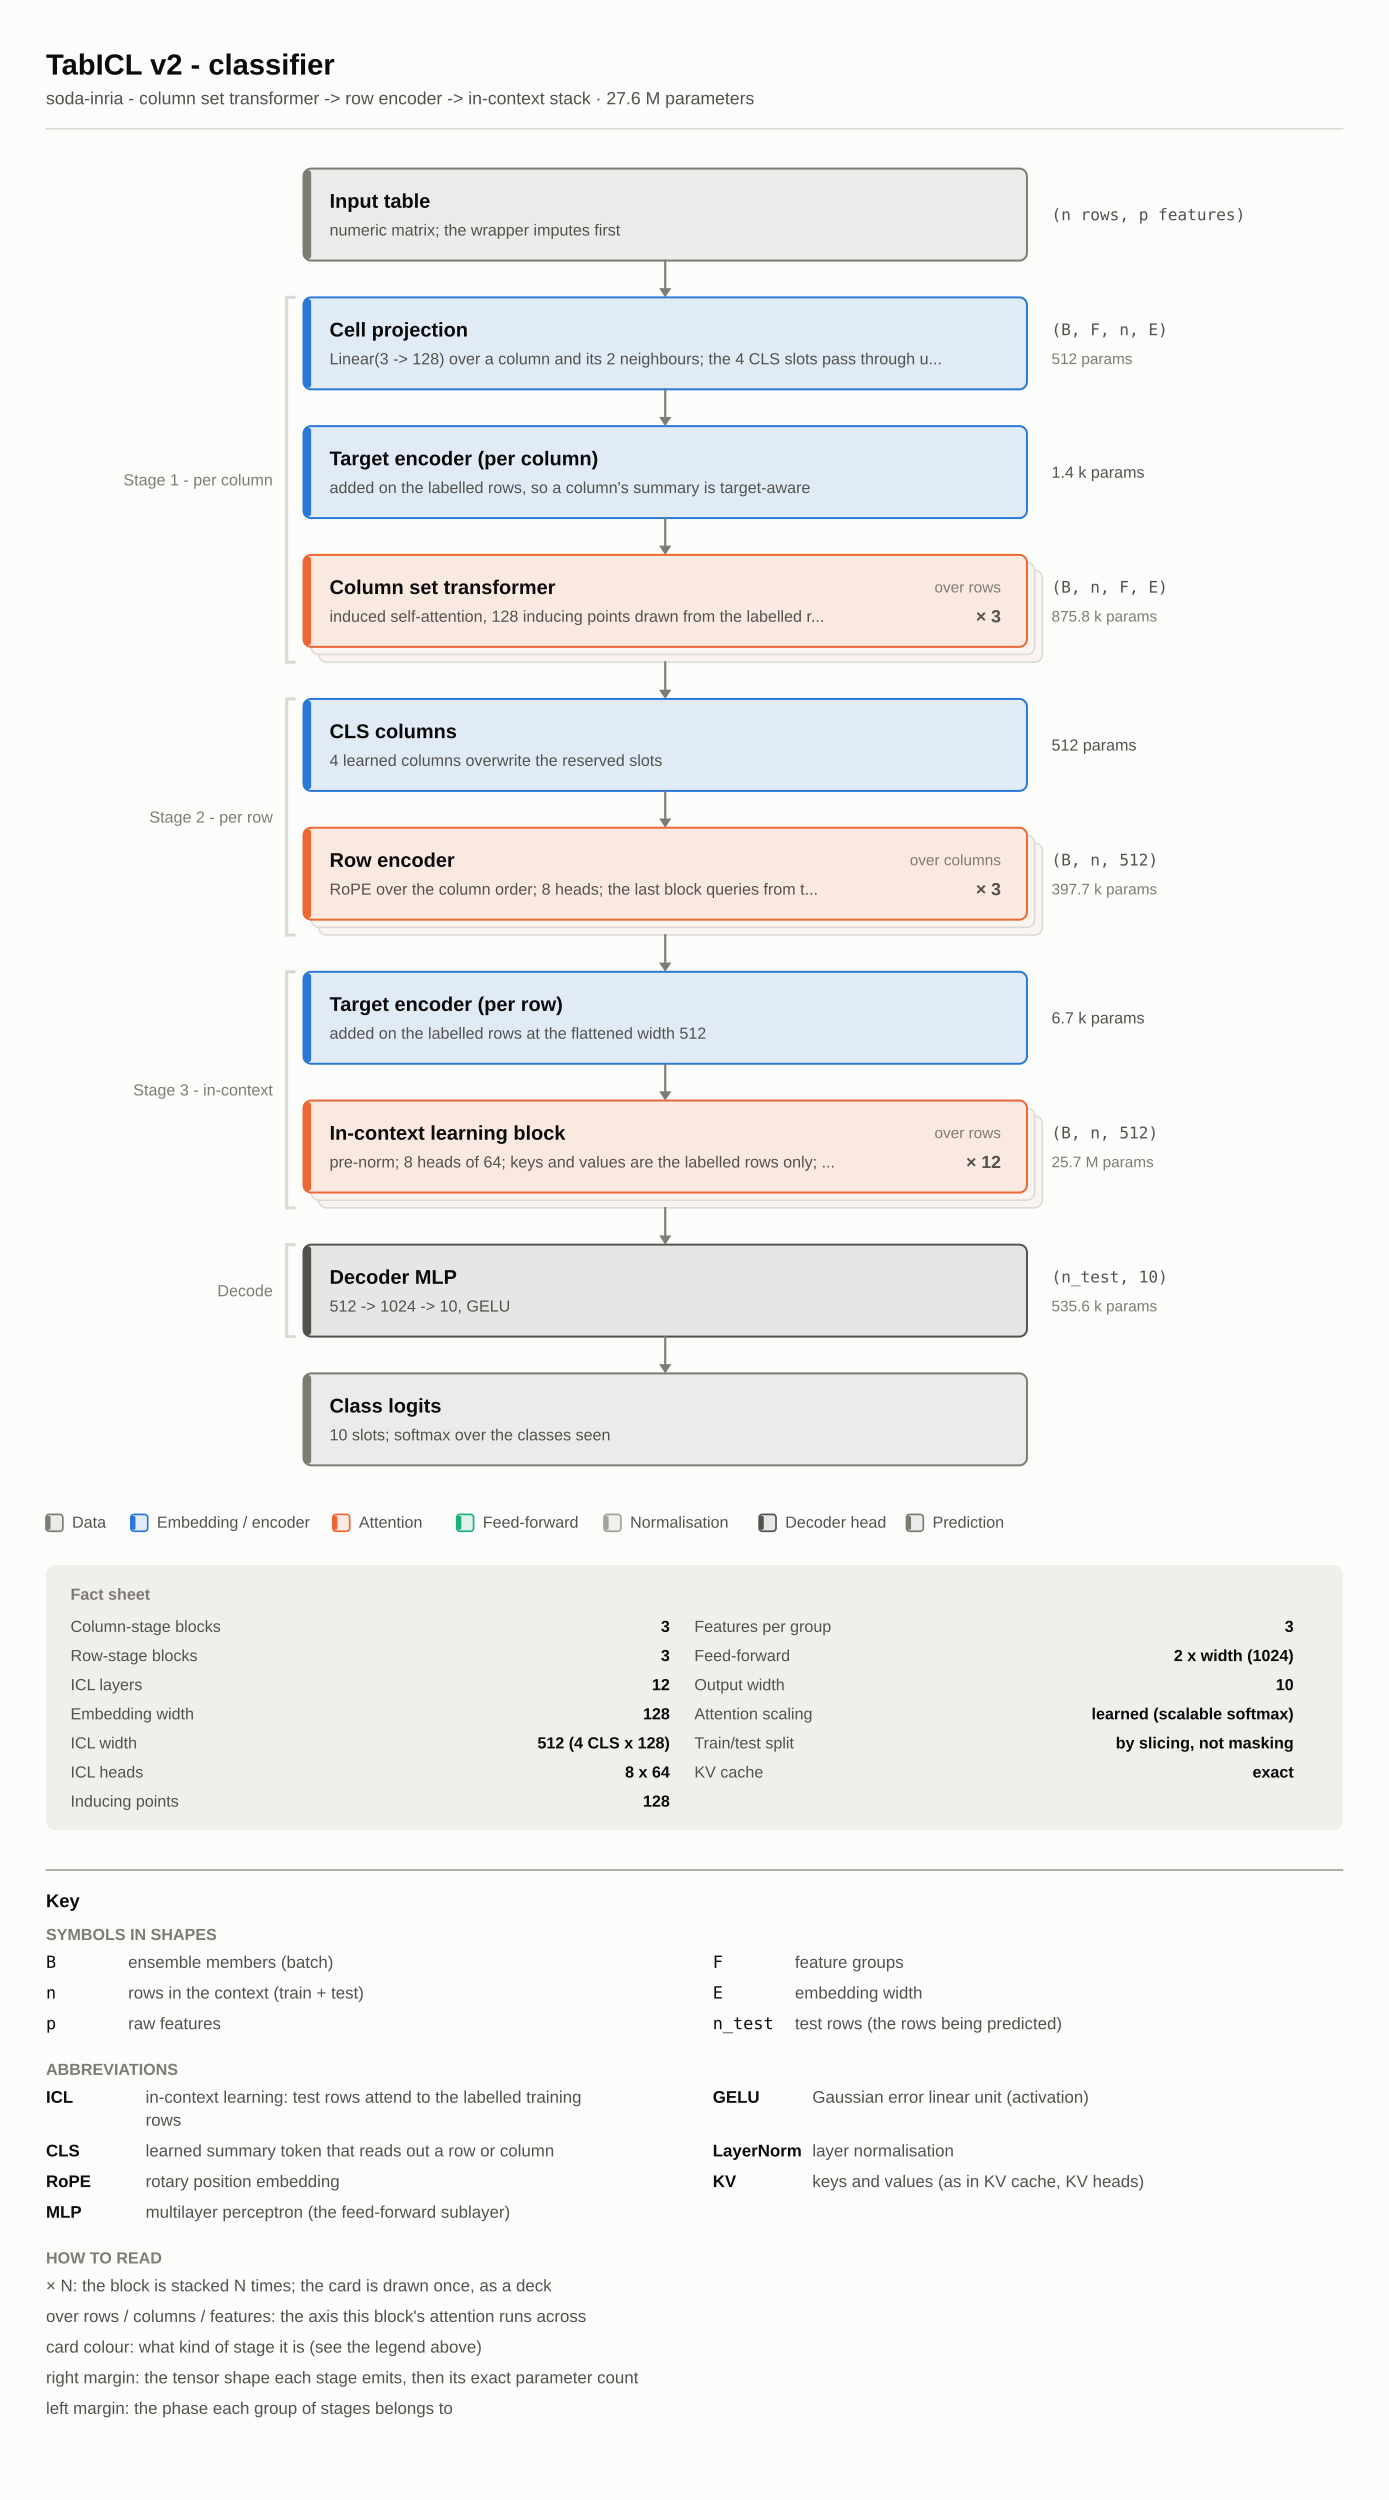
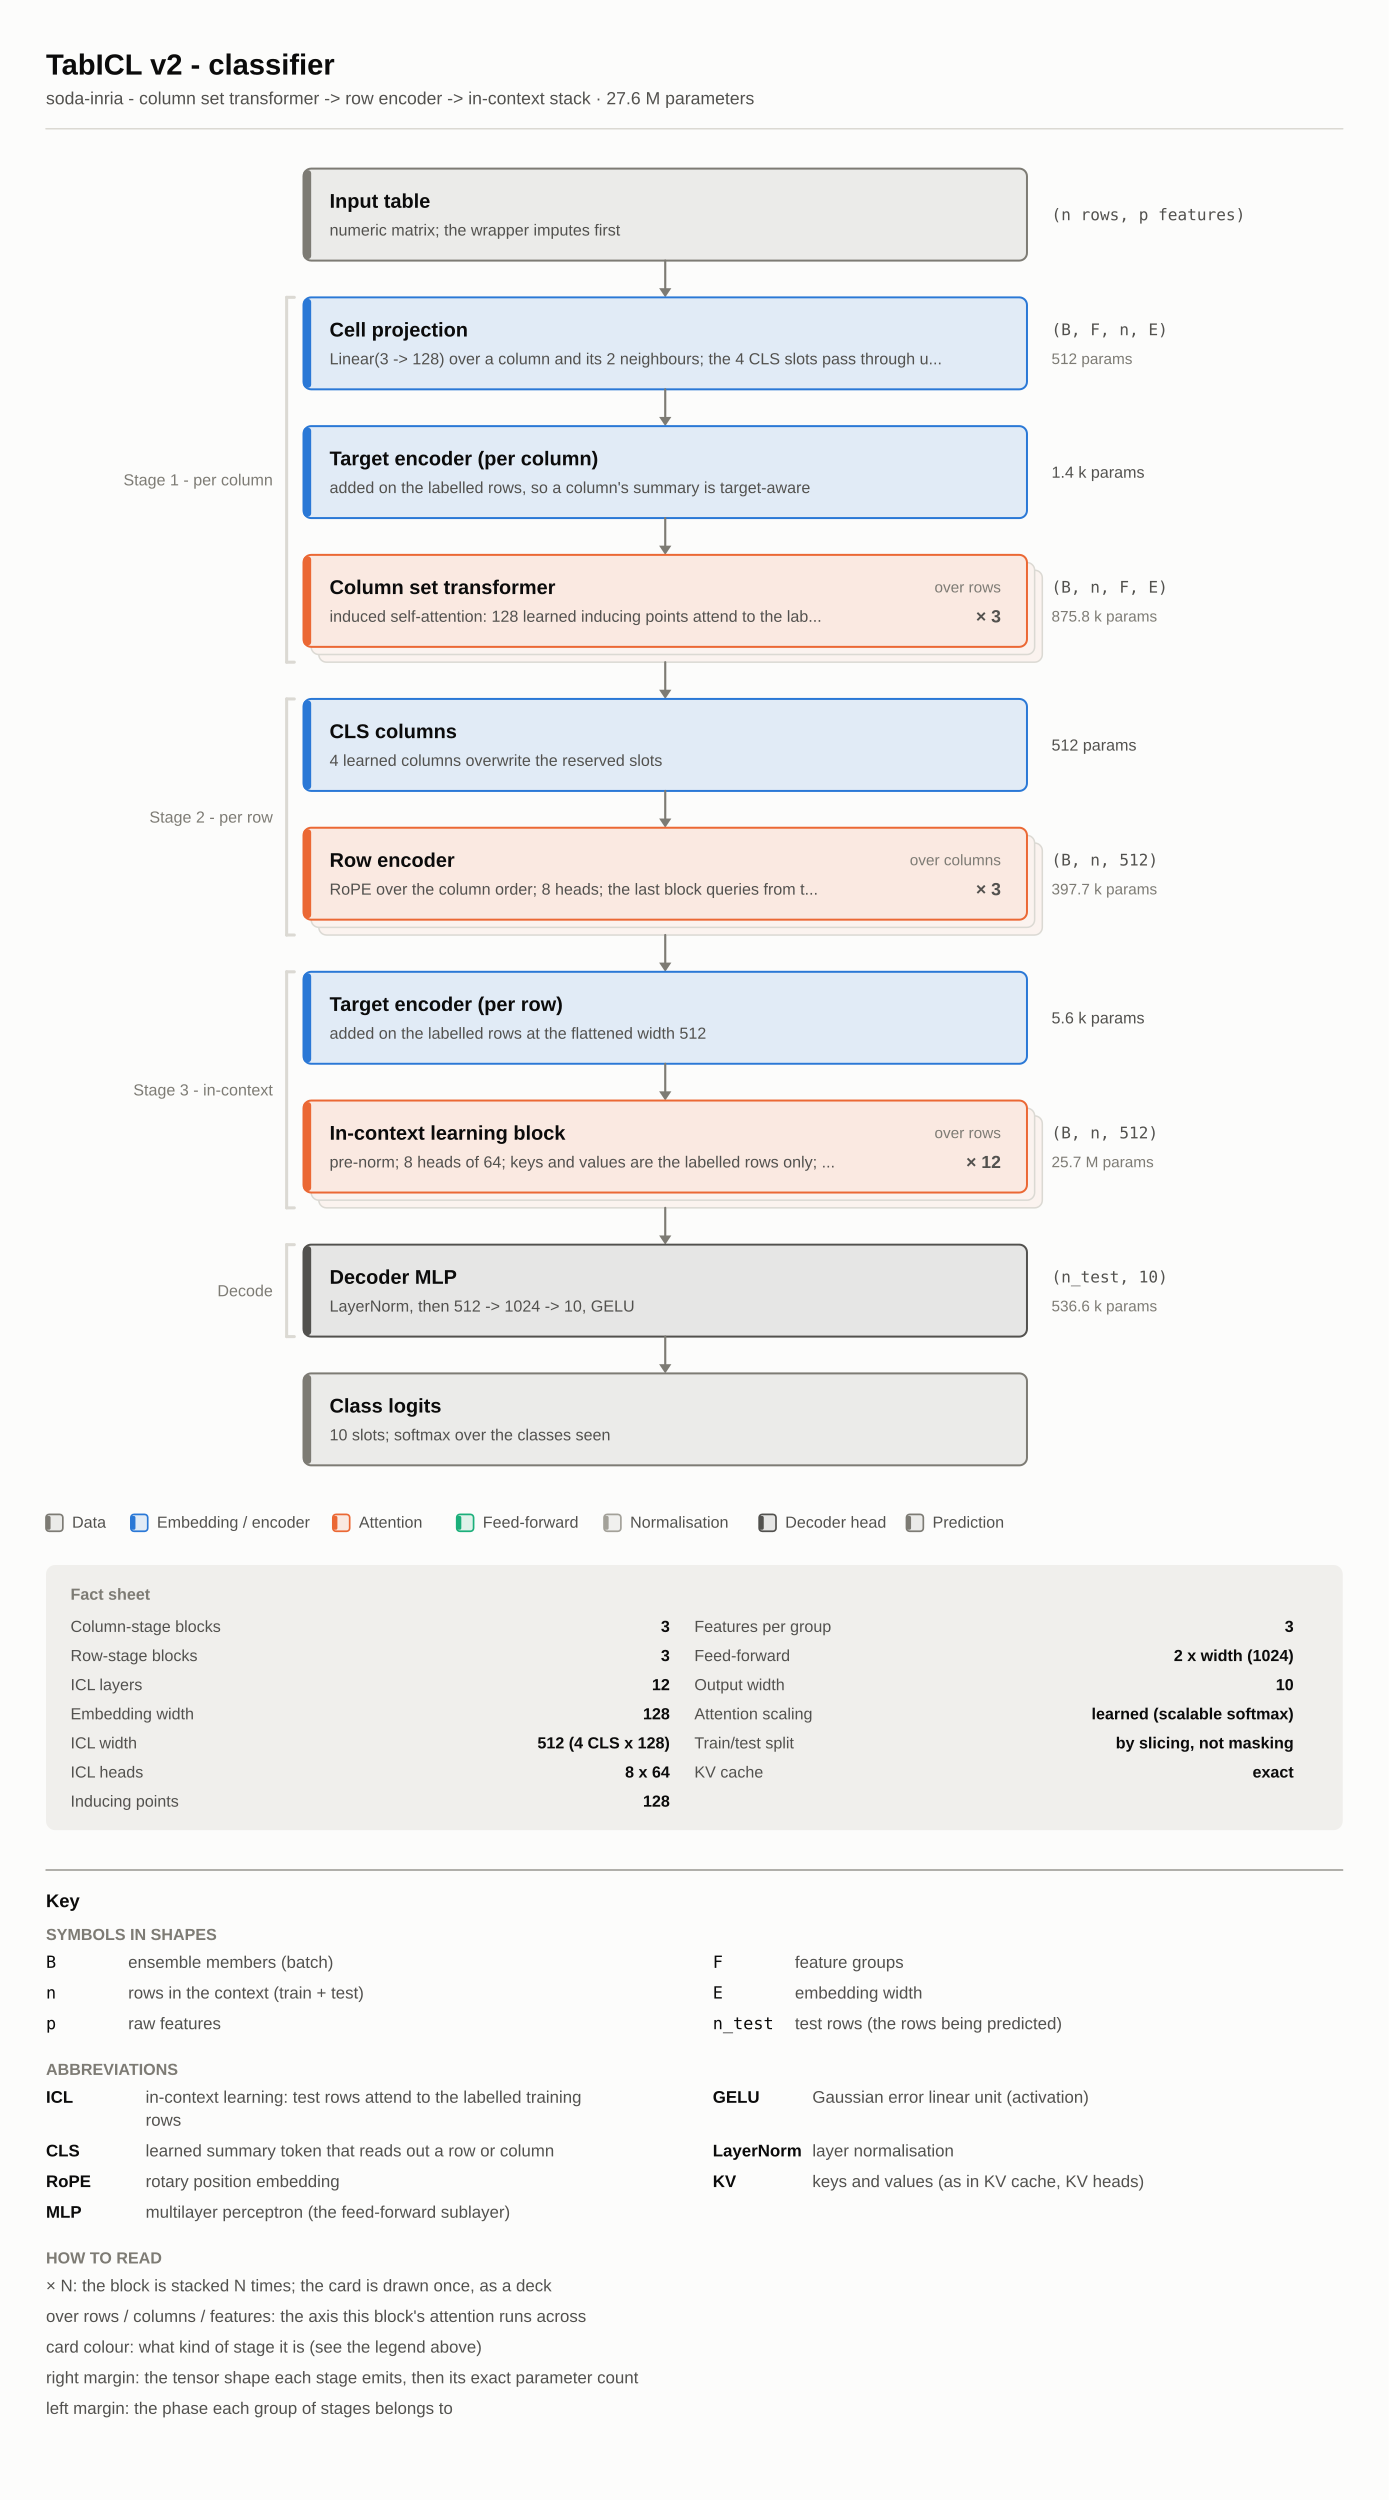
<svg xmlns="http://www.w3.org/2000/svg" width="906" height="1631" viewBox="0 0 906 1631">
  <rect width="906" height="1631" fill="#fcfcfb" />
  <text x="30" y="42" dy="0.35em" font-family="-apple-system, BlinkMacSystemFont, 'Segoe UI', 'Helvetica Neue', Arial, sans-serif" font-size="19px" font-weight="600" fill="#0b0b0b">TabICL v2 - classifier</text>
  <text x="30" y="64" dy="0.35em" font-family="-apple-system, BlinkMacSystemFont, 'Segoe UI', 'Helvetica Neue', Arial, sans-serif" font-size="11.5px" fill="#52514e">soda-inria  -  column set transformer -&gt; row encoder -&gt; in-context stack  ·  27.6 M parameters</text>
  <line x1="30" y1="84" x2="876" y2="84" stroke="#dbd9d3" stroke-width="1" stroke-linecap="round" />
  <rect x="198" y="110" width="472" height="60" rx="5" fill="#EBEBE9" stroke="#7d7b74" stroke-width="1.3" />
  <rect x="198" y="111" width="5" height="58" rx="2" fill="#7d7b74" />
  <text x="215" y="131" dy="0.35em" font-family="-apple-system, BlinkMacSystemFont, 'Segoe UI', 'Helvetica Neue', Arial, sans-serif" font-size="13px" font-weight="600" fill="#0b0b0b">Input table</text>
  <text x="215" y="150" dy="0.35em" font-family="-apple-system, BlinkMacSystemFont, 'Segoe UI', 'Helvetica Neue', Arial, sans-serif" font-size="10.5px" fill="#52514e">numeric matrix; the wrapper imputes first</text>
  <text x="686" y="140" dy="0.35em" font-family="ui-monospace, SFMono-Regular, Menlo, Consolas, monospace" font-size="10.5px" fill="#52514e">(n rows, p features)</text>
  <line x1="434" y1="170" x2="434" y2="189" stroke="#7d7b74" stroke-width="1.4" stroke-linecap="round" />
  <polygon points="430,188 438,188 434,194" fill="#7d7b74" />
  <rect x="198" y="194" width="472" height="60" rx="5" fill="#E1EBF6" stroke="#2a78d6" stroke-width="1.3" />
  <rect x="198" y="195" width="5" height="58" rx="2" fill="#2a78d6" />
  <text x="215" y="215" dy="0.35em" font-family="-apple-system, BlinkMacSystemFont, 'Segoe UI', 'Helvetica Neue', Arial, sans-serif" font-size="13px" font-weight="600" fill="#0b0b0b">Cell projection</text>
  <text x="215" y="234" dy="0.35em" font-family="-apple-system, BlinkMacSystemFont, 'Segoe UI', 'Helvetica Neue', Arial, sans-serif" font-size="10.5px" fill="#52514e">Linear(3 -&gt; 128) over a column and its 2 neighbours; the 4 CLS slots pass through u...</text>
  <text x="686" y="215" dy="0.35em" font-family="ui-monospace, SFMono-Regular, Menlo, Consolas, monospace" font-size="10.5px" fill="#52514e">(B, F, n, E)</text>
  <text x="686" y="234" dy="0.35em" font-family="-apple-system, BlinkMacSystemFont, 'Segoe UI', 'Helvetica Neue', Arial, sans-serif" font-size="10px" fill="#7d7b74">512 params</text>
  <line x1="434" y1="254" x2="434" y2="273" stroke="#7d7b74" stroke-width="1.4" stroke-linecap="round" />
  <polygon points="430,272 438,272 434,278" fill="#7d7b74" />
  <rect x="198" y="278" width="472" height="60" rx="5" fill="#E1EBF6" stroke="#2a78d6" stroke-width="1.3" />
  <rect x="198" y="279" width="5" height="58" rx="2" fill="#2a78d6" />
  <text x="215" y="299" dy="0.35em" font-family="-apple-system, BlinkMacSystemFont, 'Segoe UI', 'Helvetica Neue', Arial, sans-serif" font-size="13px" font-weight="600" fill="#0b0b0b">Target encoder (per column)</text>
  <text x="215" y="318" dy="0.35em" font-family="-apple-system, BlinkMacSystemFont, 'Segoe UI', 'Helvetica Neue', Arial, sans-serif" font-size="10.5px" fill="#52514e">added on the labelled rows, so a column's summary is target-aware</text>
  <text x="686" y="308" dy="0.35em" font-family="-apple-system, BlinkMacSystemFont, 'Segoe UI', 'Helvetica Neue', Arial, sans-serif" font-size="10.5px" fill="#52514e">1.4 k params</text>
  <line x1="434" y1="338" x2="434" y2="357" stroke="#7d7b74" stroke-width="1.4" stroke-linecap="round" />
  <polygon points="430,356 438,356 434,362" fill="#7d7b74" />
  <rect x="208" y="372" width="472" height="60" rx="5" fill="#FBF3EF" stroke="#dbd9d3" stroke-width="1" />
  <rect x="203" y="367" width="472" height="60" rx="5" fill="#FBF3EF" stroke="#dbd9d3" stroke-width="1" />
  <rect x="198" y="362" width="472" height="60" rx="5" fill="#FAE9E1" stroke="#eb6834" stroke-width="1.3" />
  <rect x="198" y="363" width="5" height="58" rx="2" fill="#eb6834" />
  <text x="215" y="383" dy="0.35em" font-family="-apple-system, BlinkMacSystemFont, 'Segoe UI', 'Helvetica Neue', Arial, sans-serif" font-size="13px" font-weight="600" fill="#0b0b0b">Column set transformer</text>
-   <text x="215" y="402" dy="0.35em" font-family="-apple-system, BlinkMacSystemFont, 'Segoe UI', 'Helvetica Neue', Arial, sans-serif" font-size="10.5px" fill="#52514e">induced self-attention, 128 inducing points drawn from the labelled r...</text>
+   <text x="215" y="402" dy="0.35em" font-family="-apple-system, BlinkMacSystemFont, 'Segoe UI', 'Helvetica Neue', Arial, sans-serif" font-size="10.5px" fill="#52514e">induced self-attention: 128 learned inducing points attend to the lab...</text>
  <text x="653" y="383" dy="0.35em" font-family="-apple-system, BlinkMacSystemFont, 'Segoe UI', 'Helvetica Neue', Arial, sans-serif" font-size="10px" text-anchor="end" fill="#7d7b74">over rows</text>
  <text x="653" y="402" dy="0.35em" font-family="-apple-system, BlinkMacSystemFont, 'Segoe UI', 'Helvetica Neue', Arial, sans-serif" font-size="11.5px" font-weight="600" text-anchor="end" fill="#52514e">× 3</text>
  <text x="686" y="383" dy="0.35em" font-family="ui-monospace, SFMono-Regular, Menlo, Consolas, monospace" font-size="10.5px" fill="#52514e">(B, n, F, E)</text>
  <text x="686" y="402" dy="0.35em" font-family="-apple-system, BlinkMacSystemFont, 'Segoe UI', 'Helvetica Neue', Arial, sans-serif" font-size="10px" fill="#7d7b74">875.8 k params</text>
  <line x1="434" y1="432" x2="434" y2="451" stroke="#7d7b74" stroke-width="1.4" stroke-linecap="round" />
  <polygon points="430,450 438,450 434,456" fill="#7d7b74" />
  <rect x="198" y="456" width="472" height="60" rx="5" fill="#E1EBF6" stroke="#2a78d6" stroke-width="1.3" />
  <rect x="198" y="457" width="5" height="58" rx="2" fill="#2a78d6" />
  <text x="215" y="477" dy="0.35em" font-family="-apple-system, BlinkMacSystemFont, 'Segoe UI', 'Helvetica Neue', Arial, sans-serif" font-size="13px" font-weight="600" fill="#0b0b0b">CLS columns</text>
  <text x="215" y="496" dy="0.35em" font-family="-apple-system, BlinkMacSystemFont, 'Segoe UI', 'Helvetica Neue', Arial, sans-serif" font-size="10.5px" fill="#52514e">4 learned columns overwrite the reserved slots</text>
  <text x="686" y="486" dy="0.35em" font-family="-apple-system, BlinkMacSystemFont, 'Segoe UI', 'Helvetica Neue', Arial, sans-serif" font-size="10.5px" fill="#52514e">512 params</text>
  <line x1="434" y1="516" x2="434" y2="535" stroke="#7d7b74" stroke-width="1.4" stroke-linecap="round" />
  <polygon points="430,534 438,534 434,540" fill="#7d7b74" />
  <rect x="208" y="550" width="472" height="60" rx="5" fill="#FBF3EF" stroke="#dbd9d3" stroke-width="1" />
  <rect x="203" y="545" width="472" height="60" rx="5" fill="#FBF3EF" stroke="#dbd9d3" stroke-width="1" />
  <rect x="198" y="540" width="472" height="60" rx="5" fill="#FAE9E1" stroke="#eb6834" stroke-width="1.3" />
  <rect x="198" y="541" width="5" height="58" rx="2" fill="#eb6834" />
  <text x="215" y="561" dy="0.35em" font-family="-apple-system, BlinkMacSystemFont, 'Segoe UI', 'Helvetica Neue', Arial, sans-serif" font-size="13px" font-weight="600" fill="#0b0b0b">Row encoder</text>
  <text x="215" y="580" dy="0.35em" font-family="-apple-system, BlinkMacSystemFont, 'Segoe UI', 'Helvetica Neue', Arial, sans-serif" font-size="10.5px" fill="#52514e">RoPE over the column order; 8 heads; the last block queries from t...</text>
  <text x="653" y="561" dy="0.35em" font-family="-apple-system, BlinkMacSystemFont, 'Segoe UI', 'Helvetica Neue', Arial, sans-serif" font-size="10px" text-anchor="end" fill="#7d7b74">over columns</text>
  <text x="653" y="580" dy="0.35em" font-family="-apple-system, BlinkMacSystemFont, 'Segoe UI', 'Helvetica Neue', Arial, sans-serif" font-size="11.5px" font-weight="600" text-anchor="end" fill="#52514e">× 3</text>
  <text x="686" y="561" dy="0.35em" font-family="ui-monospace, SFMono-Regular, Menlo, Consolas, monospace" font-size="10.5px" fill="#52514e">(B, n, 512)</text>
  <text x="686" y="580" dy="0.35em" font-family="-apple-system, BlinkMacSystemFont, 'Segoe UI', 'Helvetica Neue', Arial, sans-serif" font-size="10px" fill="#7d7b74">397.7 k params</text>
  <line x1="434" y1="610" x2="434" y2="629" stroke="#7d7b74" stroke-width="1.4" stroke-linecap="round" />
  <polygon points="430,628 438,628 434,634" fill="#7d7b74" />
  <rect x="198" y="634" width="472" height="60" rx="5" fill="#E1EBF6" stroke="#2a78d6" stroke-width="1.3" />
  <rect x="198" y="635" width="5" height="58" rx="2" fill="#2a78d6" />
  <text x="215" y="655" dy="0.35em" font-family="-apple-system, BlinkMacSystemFont, 'Segoe UI', 'Helvetica Neue', Arial, sans-serif" font-size="13px" font-weight="600" fill="#0b0b0b">Target encoder (per row)</text>
  <text x="215" y="674" dy="0.35em" font-family="-apple-system, BlinkMacSystemFont, 'Segoe UI', 'Helvetica Neue', Arial, sans-serif" font-size="10.5px" fill="#52514e">added on the labelled rows at the flattened width 512</text>
-   <text x="686" y="664" dy="0.35em" font-family="-apple-system, BlinkMacSystemFont, 'Segoe UI', 'Helvetica Neue', Arial, sans-serif" font-size="10.5px" fill="#52514e">6.7 k params</text>
+   <text x="686" y="664" dy="0.35em" font-family="-apple-system, BlinkMacSystemFont, 'Segoe UI', 'Helvetica Neue', Arial, sans-serif" font-size="10.5px" fill="#52514e">5.6 k params</text>
  <line x1="434" y1="694" x2="434" y2="713" stroke="#7d7b74" stroke-width="1.4" stroke-linecap="round" />
  <polygon points="430,712 438,712 434,718" fill="#7d7b74" />
  <rect x="208" y="728" width="472" height="60" rx="5" fill="#FBF3EF" stroke="#dbd9d3" stroke-width="1" />
  <rect x="203" y="723" width="472" height="60" rx="5" fill="#FBF3EF" stroke="#dbd9d3" stroke-width="1" />
  <rect x="198" y="718" width="472" height="60" rx="5" fill="#FAE9E1" stroke="#eb6834" stroke-width="1.3" />
  <rect x="198" y="719" width="5" height="58" rx="2" fill="#eb6834" />
  <text x="215" y="739" dy="0.35em" font-family="-apple-system, BlinkMacSystemFont, 'Segoe UI', 'Helvetica Neue', Arial, sans-serif" font-size="13px" font-weight="600" fill="#0b0b0b">In-context learning block</text>
  <text x="215" y="758" dy="0.35em" font-family="-apple-system, BlinkMacSystemFont, 'Segoe UI', 'Helvetica Neue', Arial, sans-serif" font-size="10.5px" fill="#52514e">pre-norm; 8 heads of 64; keys and values are the labelled rows only; ...</text>
  <text x="653" y="739" dy="0.35em" font-family="-apple-system, BlinkMacSystemFont, 'Segoe UI', 'Helvetica Neue', Arial, sans-serif" font-size="10px" text-anchor="end" fill="#7d7b74">over rows</text>
  <text x="653" y="758" dy="0.35em" font-family="-apple-system, BlinkMacSystemFont, 'Segoe UI', 'Helvetica Neue', Arial, sans-serif" font-size="11.5px" font-weight="600" text-anchor="end" fill="#52514e">× 12</text>
  <text x="686" y="739" dy="0.35em" font-family="ui-monospace, SFMono-Regular, Menlo, Consolas, monospace" font-size="10.5px" fill="#52514e">(B, n, 512)</text>
  <text x="686" y="758" dy="0.35em" font-family="-apple-system, BlinkMacSystemFont, 'Segoe UI', 'Helvetica Neue', Arial, sans-serif" font-size="10px" fill="#7d7b74">25.7 M params</text>
  <line x1="434" y1="788" x2="434" y2="807" stroke="#7d7b74" stroke-width="1.4" stroke-linecap="round" />
  <polygon points="430,806 438,806 434,812" fill="#7d7b74" />
  <rect x="198" y="812" width="472" height="60" rx="5" fill="#E6E6E5" stroke="#52514e" stroke-width="1.3" />
  <rect x="198" y="813" width="5" height="58" rx="2" fill="#52514e" />
  <text x="215" y="833" dy="0.35em" font-family="-apple-system, BlinkMacSystemFont, 'Segoe UI', 'Helvetica Neue', Arial, sans-serif" font-size="13px" font-weight="600" fill="#0b0b0b">Decoder MLP</text>
-   <text x="215" y="852" dy="0.35em" font-family="-apple-system, BlinkMacSystemFont, 'Segoe UI', 'Helvetica Neue', Arial, sans-serif" font-size="10.5px" fill="#52514e">512 -&gt; 1024 -&gt; 10, GELU</text>
+   <text x="215" y="852" dy="0.35em" font-family="-apple-system, BlinkMacSystemFont, 'Segoe UI', 'Helvetica Neue', Arial, sans-serif" font-size="10.5px" fill="#52514e">LayerNorm, then 512 -&gt; 1024 -&gt; 10, GELU</text>
  <text x="686" y="833" dy="0.35em" font-family="ui-monospace, SFMono-Regular, Menlo, Consolas, monospace" font-size="10.5px" fill="#52514e">(n_test, 10)</text>
-   <text x="686" y="852" dy="0.35em" font-family="-apple-system, BlinkMacSystemFont, 'Segoe UI', 'Helvetica Neue', Arial, sans-serif" font-size="10px" fill="#7d7b74">535.6 k params</text>
+   <text x="686" y="852" dy="0.35em" font-family="-apple-system, BlinkMacSystemFont, 'Segoe UI', 'Helvetica Neue', Arial, sans-serif" font-size="10px" fill="#7d7b74">536.6 k params</text>
  <line x1="434" y1="872" x2="434" y2="891" stroke="#7d7b74" stroke-width="1.4" stroke-linecap="round" />
  <polygon points="430,890 438,890 434,896" fill="#7d7b74" />
  <rect x="198" y="896" width="472" height="60" rx="5" fill="#EBEBE9" stroke="#7d7b74" stroke-width="1.3" />
  <rect x="198" y="897" width="5" height="58" rx="2" fill="#7d7b74" />
  <text x="215" y="917" dy="0.35em" font-family="-apple-system, BlinkMacSystemFont, 'Segoe UI', 'Helvetica Neue', Arial, sans-serif" font-size="13px" font-weight="600" fill="#0b0b0b">Class logits</text>
  <text x="215" y="936" dy="0.35em" font-family="-apple-system, BlinkMacSystemFont, 'Segoe UI', 'Helvetica Neue', Arial, sans-serif" font-size="10.5px" fill="#52514e">10 slots; softmax over the classes seen</text>
  <line x1="187" y1="194" x2="187" y2="432" stroke="#dbd9d3" stroke-width="2" stroke-linecap="round" />
  <line x1="187" y1="194" x2="192" y2="194" stroke="#dbd9d3" stroke-width="2" stroke-linecap="round" />
  <line x1="187" y1="432" x2="192" y2="432" stroke="#dbd9d3" stroke-width="2" stroke-linecap="round" />
  <text x="178" y="313" dy="0.35em" font-family="-apple-system, BlinkMacSystemFont, 'Segoe UI', 'Helvetica Neue', Arial, sans-serif" font-size="10.5px" text-anchor="end" fill="#7d7b74">Stage 1 - per column</text>
  <line x1="187" y1="456" x2="187" y2="610" stroke="#dbd9d3" stroke-width="2" stroke-linecap="round" />
  <line x1="187" y1="456" x2="192" y2="456" stroke="#dbd9d3" stroke-width="2" stroke-linecap="round" />
  <line x1="187" y1="610" x2="192" y2="610" stroke="#dbd9d3" stroke-width="2" stroke-linecap="round" />
  <text x="178" y="533" dy="0.35em" font-family="-apple-system, BlinkMacSystemFont, 'Segoe UI', 'Helvetica Neue', Arial, sans-serif" font-size="10.5px" text-anchor="end" fill="#7d7b74">Stage 2 - per row</text>
  <line x1="187" y1="634" x2="187" y2="788" stroke="#dbd9d3" stroke-width="2" stroke-linecap="round" />
  <line x1="187" y1="634" x2="192" y2="634" stroke="#dbd9d3" stroke-width="2" stroke-linecap="round" />
  <line x1="187" y1="788" x2="192" y2="788" stroke="#dbd9d3" stroke-width="2" stroke-linecap="round" />
  <text x="178" y="711" dy="0.35em" font-family="-apple-system, BlinkMacSystemFont, 'Segoe UI', 'Helvetica Neue', Arial, sans-serif" font-size="10.5px" text-anchor="end" fill="#7d7b74">Stage 3 - in-context</text>
  <line x1="187" y1="812" x2="187" y2="872" stroke="#dbd9d3" stroke-width="2" stroke-linecap="round" />
  <line x1="187" y1="812" x2="192" y2="812" stroke="#dbd9d3" stroke-width="2" stroke-linecap="round" />
  <line x1="187" y1="872" x2="192" y2="872" stroke="#dbd9d3" stroke-width="2" stroke-linecap="round" />
  <text x="178" y="842" dy="0.35em" font-family="-apple-system, BlinkMacSystemFont, 'Segoe UI', 'Helvetica Neue', Arial, sans-serif" font-size="10.5px" text-anchor="end" fill="#7d7b74">Decode</text>
  <rect x="30" y="988" width="11" height="11" rx="2" fill="#EBEBE9" stroke="#7d7b74" stroke-width="1.1" />
  <rect x="30" y="989" width="3" height="9" rx="1" fill="#7d7b74" />
  <text x="47" y="993" dy="0.35em" font-family="-apple-system, BlinkMacSystemFont, 'Segoe UI', 'Helvetica Neue', Arial, sans-serif" font-size="10.5px" fill="#52514e">Data</text>
  <rect x="85.37" y="988" width="11" height="11" rx="2" fill="#E1EBF6" stroke="#2a78d6" stroke-width="1.1" />
  <rect x="85.37" y="989" width="3" height="9" rx="1" fill="#2a78d6" />
  <text x="102.37" y="993" dy="0.35em" font-family="-apple-system, BlinkMacSystemFont, 'Segoe UI', 'Helvetica Neue', Arial, sans-serif" font-size="10.5px" fill="#52514e">Embedding / encoder</text>
  <rect x="217.13" y="988" width="11" height="11" rx="2" fill="#FAE9E1" stroke="#eb6834" stroke-width="1.1" />
  <rect x="217.13" y="989" width="3" height="9" rx="1" fill="#eb6834" />
  <text x="234.13" y="993" dy="0.35em" font-family="-apple-system, BlinkMacSystemFont, 'Segoe UI', 'Helvetica Neue', Arial, sans-serif" font-size="10.5px" fill="#52514e">Attention</text>
  <rect x="297.96" y="988" width="11" height="11" rx="2" fill="#DFF2EA" stroke="#1baf7a" stroke-width="1.1" />
  <rect x="297.96" y="989" width="3" height="9" rx="1" fill="#1baf7a" />
  <text x="314.96" y="993" dy="0.35em" font-family="-apple-system, BlinkMacSystemFont, 'Segoe UI', 'Helvetica Neue', Arial, sans-serif" font-size="10.5px" fill="#52514e">Feed-forward</text>
  <rect x="394.07" y="988" width="11" height="11" rx="2" fill="#F0F0EE" stroke="#a3a199" stroke-width="1.1" />
  <rect x="394.07" y="989" width="3" height="9" rx="1" fill="#a3a199" />
  <text x="411.07" y="993" dy="0.35em" font-family="-apple-system, BlinkMacSystemFont, 'Segoe UI', 'Helvetica Neue', Arial, sans-serif" font-size="10.5px" fill="#52514e">Normalisation</text>
  <rect x="495.27" y="988" width="11" height="11" rx="2" fill="#E6E6E5" stroke="#52514e" stroke-width="1.1" />
  <rect x="495.27" y="989" width="3" height="9" rx="1" fill="#52514e" />
  <text x="512.27" y="993" dy="0.35em" font-family="-apple-system, BlinkMacSystemFont, 'Segoe UI', 'Helvetica Neue', Arial, sans-serif" font-size="10.5px" fill="#52514e">Decoder head</text>
  <rect x="591.38" y="988" width="11" height="11" rx="2" fill="#EBEBE9" stroke="#7d7b74" stroke-width="1.1" />
  <rect x="591.38" y="989" width="3" height="9" rx="1" fill="#7d7b74" />
  <text x="608.38" y="993" dy="0.35em" font-family="-apple-system, BlinkMacSystemFont, 'Segoe UI', 'Helvetica Neue', Arial, sans-serif" font-size="10.5px" fill="#52514e">Prediction</text>
  <rect x="30" y="1021" width="846" height="173" rx="6" fill="#f0efec" />
  <text x="46" y="1040" dy="0.35em" font-family="-apple-system, BlinkMacSystemFont, 'Segoe UI', 'Helvetica Neue', Arial, sans-serif" font-size="10.5px" font-weight="600" fill="#7d7b74">Fact sheet</text>
  <text x="46" y="1061" dy="0.35em" font-family="-apple-system, BlinkMacSystemFont, 'Segoe UI', 'Helvetica Neue', Arial, sans-serif" font-size="10.5px" fill="#52514e">Column-stage blocks</text>
  <text x="437" y="1061" dy="0.35em" font-family="-apple-system, BlinkMacSystemFont, 'Segoe UI', 'Helvetica Neue', Arial, sans-serif" font-size="10.5px" font-weight="600" text-anchor="end" fill="#0b0b0b">3</text>
  <text x="46" y="1080" dy="0.35em" font-family="-apple-system, BlinkMacSystemFont, 'Segoe UI', 'Helvetica Neue', Arial, sans-serif" font-size="10.5px" fill="#52514e">Row-stage blocks</text>
  <text x="437" y="1080" dy="0.35em" font-family="-apple-system, BlinkMacSystemFont, 'Segoe UI', 'Helvetica Neue', Arial, sans-serif" font-size="10.5px" font-weight="600" text-anchor="end" fill="#0b0b0b">3</text>
  <text x="46" y="1099" dy="0.35em" font-family="-apple-system, BlinkMacSystemFont, 'Segoe UI', 'Helvetica Neue', Arial, sans-serif" font-size="10.5px" fill="#52514e">ICL layers</text>
  <text x="437" y="1099" dy="0.35em" font-family="-apple-system, BlinkMacSystemFont, 'Segoe UI', 'Helvetica Neue', Arial, sans-serif" font-size="10.5px" font-weight="600" text-anchor="end" fill="#0b0b0b">12</text>
  <text x="46" y="1118" dy="0.35em" font-family="-apple-system, BlinkMacSystemFont, 'Segoe UI', 'Helvetica Neue', Arial, sans-serif" font-size="10.5px" fill="#52514e">Embedding width</text>
  <text x="437" y="1118" dy="0.35em" font-family="-apple-system, BlinkMacSystemFont, 'Segoe UI', 'Helvetica Neue', Arial, sans-serif" font-size="10.5px" font-weight="600" text-anchor="end" fill="#0b0b0b">128</text>
  <text x="46" y="1137" dy="0.35em" font-family="-apple-system, BlinkMacSystemFont, 'Segoe UI', 'Helvetica Neue', Arial, sans-serif" font-size="10.5px" fill="#52514e">ICL width</text>
  <text x="437" y="1137" dy="0.35em" font-family="-apple-system, BlinkMacSystemFont, 'Segoe UI', 'Helvetica Neue', Arial, sans-serif" font-size="10.5px" font-weight="600" text-anchor="end" fill="#0b0b0b">512 (4 CLS x 128)</text>
  <text x="46" y="1156" dy="0.35em" font-family="-apple-system, BlinkMacSystemFont, 'Segoe UI', 'Helvetica Neue', Arial, sans-serif" font-size="10.5px" fill="#52514e">ICL heads</text>
  <text x="437" y="1156" dy="0.35em" font-family="-apple-system, BlinkMacSystemFont, 'Segoe UI', 'Helvetica Neue', Arial, sans-serif" font-size="10.5px" font-weight="600" text-anchor="end" fill="#0b0b0b">8 x 64</text>
  <text x="46" y="1175" dy="0.35em" font-family="-apple-system, BlinkMacSystemFont, 'Segoe UI', 'Helvetica Neue', Arial, sans-serif" font-size="10.5px" fill="#52514e">Inducing points</text>
  <text x="437" y="1175" dy="0.35em" font-family="-apple-system, BlinkMacSystemFont, 'Segoe UI', 'Helvetica Neue', Arial, sans-serif" font-size="10.5px" font-weight="600" text-anchor="end" fill="#0b0b0b">128</text>
  <text x="453" y="1061" dy="0.35em" font-family="-apple-system, BlinkMacSystemFont, 'Segoe UI', 'Helvetica Neue', Arial, sans-serif" font-size="10.5px" fill="#52514e">Features per group</text>
  <text x="844" y="1061" dy="0.35em" font-family="-apple-system, BlinkMacSystemFont, 'Segoe UI', 'Helvetica Neue', Arial, sans-serif" font-size="10.5px" font-weight="600" text-anchor="end" fill="#0b0b0b">3</text>
  <text x="453" y="1080" dy="0.35em" font-family="-apple-system, BlinkMacSystemFont, 'Segoe UI', 'Helvetica Neue', Arial, sans-serif" font-size="10.5px" fill="#52514e">Feed-forward</text>
  <text x="844" y="1080" dy="0.35em" font-family="-apple-system, BlinkMacSystemFont, 'Segoe UI', 'Helvetica Neue', Arial, sans-serif" font-size="10.5px" font-weight="600" text-anchor="end" fill="#0b0b0b">2 x width (1024)</text>
  <text x="453" y="1099" dy="0.35em" font-family="-apple-system, BlinkMacSystemFont, 'Segoe UI', 'Helvetica Neue', Arial, sans-serif" font-size="10.5px" fill="#52514e">Output width</text>
  <text x="844" y="1099" dy="0.35em" font-family="-apple-system, BlinkMacSystemFont, 'Segoe UI', 'Helvetica Neue', Arial, sans-serif" font-size="10.5px" font-weight="600" text-anchor="end" fill="#0b0b0b">10</text>
  <text x="453" y="1118" dy="0.35em" font-family="-apple-system, BlinkMacSystemFont, 'Segoe UI', 'Helvetica Neue', Arial, sans-serif" font-size="10.5px" fill="#52514e">Attention scaling</text>
  <text x="844" y="1118" dy="0.35em" font-family="-apple-system, BlinkMacSystemFont, 'Segoe UI', 'Helvetica Neue', Arial, sans-serif" font-size="10.5px" font-weight="600" text-anchor="end" fill="#0b0b0b">learned (scalable softmax)</text>
  <text x="453" y="1137" dy="0.35em" font-family="-apple-system, BlinkMacSystemFont, 'Segoe UI', 'Helvetica Neue', Arial, sans-serif" font-size="10.5px" fill="#52514e">Train/test split</text>
  <text x="844" y="1137" dy="0.35em" font-family="-apple-system, BlinkMacSystemFont, 'Segoe UI', 'Helvetica Neue', Arial, sans-serif" font-size="10.5px" font-weight="600" text-anchor="end" fill="#0b0b0b">by slicing, not masking</text>
  <text x="453" y="1156" dy="0.35em" font-family="-apple-system, BlinkMacSystemFont, 'Segoe UI', 'Helvetica Neue', Arial, sans-serif" font-size="10.5px" fill="#52514e">KV cache</text>
  <text x="844" y="1156" dy="0.35em" font-family="-apple-system, BlinkMacSystemFont, 'Segoe UI', 'Helvetica Neue', Arial, sans-serif" font-size="10.5px" font-weight="600" text-anchor="end" fill="#0b0b0b">exact</text>
  <line x1="30" y1="1220" x2="876" y2="1220" stroke="#7d7b74" stroke-width="0.8" stroke-linecap="round" />
  <text x="30" y="1240" dy="0.35em" font-family="-apple-system, BlinkMacSystemFont, 'Segoe UI', 'Helvetica Neue', Arial, sans-serif" font-size="12px" font-weight="600" fill="#0b0b0b">Key</text>
  <text x="30" y="1262" dy="0.35em" font-family="-apple-system, BlinkMacSystemFont, 'Segoe UI', 'Helvetica Neue', Arial, sans-serif" font-size="10.5px" font-weight="600" fill="#7d7b74">SYMBOLS IN SHAPES</text>
  <text x="30" y="1280" dy="0.35em" font-family="ui-monospace, SFMono-Regular, Menlo, Consolas, monospace" font-size="11px" fill="#0b0b0b">B</text>
  <text x="83.6" y="1280" dy="0.35em" font-family="-apple-system, BlinkMacSystemFont, 'Segoe UI', 'Helvetica Neue', Arial, sans-serif" font-size="11px" fill="#52514e">ensemble members (batch)</text>
  <text x="30" y="1300" dy="0.35em" font-family="ui-monospace, SFMono-Regular, Menlo, Consolas, monospace" font-size="11px" fill="#0b0b0b">n</text>
  <text x="83.6" y="1300" dy="0.35em" font-family="-apple-system, BlinkMacSystemFont, 'Segoe UI', 'Helvetica Neue', Arial, sans-serif" font-size="11px" fill="#52514e">rows in the context (train + test)</text>
  <text x="30" y="1320" dy="0.35em" font-family="ui-monospace, SFMono-Regular, Menlo, Consolas, monospace" font-size="11px" fill="#0b0b0b">p</text>
  <text x="83.6" y="1320" dy="0.35em" font-family="-apple-system, BlinkMacSystemFont, 'Segoe UI', 'Helvetica Neue', Arial, sans-serif" font-size="11px" fill="#52514e">raw features</text>
  <text x="465" y="1280" dy="0.35em" font-family="ui-monospace, SFMono-Regular, Menlo, Consolas, monospace" font-size="11px" fill="#0b0b0b">F</text>
  <text x="518.6" y="1280" dy="0.35em" font-family="-apple-system, BlinkMacSystemFont, 'Segoe UI', 'Helvetica Neue', Arial, sans-serif" font-size="11px" fill="#52514e">feature groups</text>
  <text x="465" y="1300" dy="0.35em" font-family="ui-monospace, SFMono-Regular, Menlo, Consolas, monospace" font-size="11px" fill="#0b0b0b">E</text>
  <text x="518.6" y="1300" dy="0.35em" font-family="-apple-system, BlinkMacSystemFont, 'Segoe UI', 'Helvetica Neue', Arial, sans-serif" font-size="11px" fill="#52514e">embedding width</text>
  <text x="465" y="1320" dy="0.35em" font-family="ui-monospace, SFMono-Regular, Menlo, Consolas, monospace" font-size="11px" fill="#0b0b0b">n_test</text>
  <text x="518.6" y="1320" dy="0.35em" font-family="-apple-system, BlinkMacSystemFont, 'Segoe UI', 'Helvetica Neue', Arial, sans-serif" font-size="11px" fill="#52514e">test rows (the rows being predicted)</text>
  <text x="30" y="1350" dy="0.35em" font-family="-apple-system, BlinkMacSystemFont, 'Segoe UI', 'Helvetica Neue', Arial, sans-serif" font-size="10.5px" font-weight="600" fill="#7d7b74">ABBREVIATIONS</text>
  <text x="30" y="1368" dy="0.35em" font-family="-apple-system, BlinkMacSystemFont, 'Segoe UI', 'Helvetica Neue', Arial, sans-serif" font-size="11px" font-weight="600" fill="#0b0b0b">ICL</text>
  <text x="94.98" y="1368" dy="0.35em" font-family="-apple-system, BlinkMacSystemFont, 'Segoe UI', 'Helvetica Neue', Arial, sans-serif" font-size="11px" fill="#52514e">in-context learning: test rows attend to the labelled training</text>
  <text x="94.98" y="1383" dy="0.35em" font-family="-apple-system, BlinkMacSystemFont, 'Segoe UI', 'Helvetica Neue', Arial, sans-serif" font-size="11px" fill="#52514e">rows</text>
  <text x="30" y="1403" dy="0.35em" font-family="-apple-system, BlinkMacSystemFont, 'Segoe UI', 'Helvetica Neue', Arial, sans-serif" font-size="11px" font-weight="600" fill="#0b0b0b">CLS</text>
  <text x="94.98" y="1403" dy="0.35em" font-family="-apple-system, BlinkMacSystemFont, 'Segoe UI', 'Helvetica Neue', Arial, sans-serif" font-size="11px" fill="#52514e">learned summary token that reads out a row or column</text>
  <text x="30" y="1423" dy="0.35em" font-family="-apple-system, BlinkMacSystemFont, 'Segoe UI', 'Helvetica Neue', Arial, sans-serif" font-size="11px" font-weight="600" fill="#0b0b0b">RoPE</text>
  <text x="94.98" y="1423" dy="0.35em" font-family="-apple-system, BlinkMacSystemFont, 'Segoe UI', 'Helvetica Neue', Arial, sans-serif" font-size="11px" fill="#52514e">rotary position embedding</text>
  <text x="30" y="1443" dy="0.35em" font-family="-apple-system, BlinkMacSystemFont, 'Segoe UI', 'Helvetica Neue', Arial, sans-serif" font-size="11px" font-weight="600" fill="#0b0b0b">MLP</text>
  <text x="94.98" y="1443" dy="0.35em" font-family="-apple-system, BlinkMacSystemFont, 'Segoe UI', 'Helvetica Neue', Arial, sans-serif" font-size="11px" fill="#52514e">multilayer perceptron (the feed-forward sublayer)</text>
  <text x="465" y="1368" dy="0.35em" font-family="-apple-system, BlinkMacSystemFont, 'Segoe UI', 'Helvetica Neue', Arial, sans-serif" font-size="11px" font-weight="600" fill="#0b0b0b">GELU</text>
  <text x="529.98" y="1368" dy="0.35em" font-family="-apple-system, BlinkMacSystemFont, 'Segoe UI', 'Helvetica Neue', Arial, sans-serif" font-size="11px" fill="#52514e">Gaussian error linear unit (activation)</text>
  <text x="465" y="1403" dy="0.35em" font-family="-apple-system, BlinkMacSystemFont, 'Segoe UI', 'Helvetica Neue', Arial, sans-serif" font-size="11px" font-weight="600" fill="#0b0b0b">LayerNorm</text>
  <text x="529.98" y="1403" dy="0.35em" font-family="-apple-system, BlinkMacSystemFont, 'Segoe UI', 'Helvetica Neue', Arial, sans-serif" font-size="11px" fill="#52514e">layer normalisation</text>
  <text x="465" y="1423" dy="0.35em" font-family="-apple-system, BlinkMacSystemFont, 'Segoe UI', 'Helvetica Neue', Arial, sans-serif" font-size="11px" font-weight="600" fill="#0b0b0b">KV</text>
  <text x="529.98" y="1423" dy="0.35em" font-family="-apple-system, BlinkMacSystemFont, 'Segoe UI', 'Helvetica Neue', Arial, sans-serif" font-size="11px" fill="#52514e">keys and values (as in KV cache, KV heads)</text>
  <text x="30" y="1473" dy="0.35em" font-family="-apple-system, BlinkMacSystemFont, 'Segoe UI', 'Helvetica Neue', Arial, sans-serif" font-size="10.5px" font-weight="600" fill="#7d7b74">HOW TO READ</text>
  <text x="30" y="1491" dy="0.35em" font-family="-apple-system, BlinkMacSystemFont, 'Segoe UI', 'Helvetica Neue', Arial, sans-serif" font-size="11px" fill="#52514e">× N: the block is stacked N times; the card is drawn once, as a deck</text>
  <text x="30" y="1511" dy="0.35em" font-family="-apple-system, BlinkMacSystemFont, 'Segoe UI', 'Helvetica Neue', Arial, sans-serif" font-size="11px" fill="#52514e">over rows / columns / features: the axis this block's attention runs across</text>
  <text x="30" y="1531" dy="0.35em" font-family="-apple-system, BlinkMacSystemFont, 'Segoe UI', 'Helvetica Neue', Arial, sans-serif" font-size="11px" fill="#52514e">card colour: what kind of stage it is (see the legend above)</text>
  <text x="30" y="1551" dy="0.35em" font-family="-apple-system, BlinkMacSystemFont, 'Segoe UI', 'Helvetica Neue', Arial, sans-serif" font-size="11px" fill="#52514e">right margin: the tensor shape each stage emits, then its exact parameter count</text>
  <text x="30" y="1571" dy="0.35em" font-family="-apple-system, BlinkMacSystemFont, 'Segoe UI', 'Helvetica Neue', Arial, sans-serif" font-size="11px" fill="#52514e">left margin: the phase each group of stages belongs to</text>
</svg>
